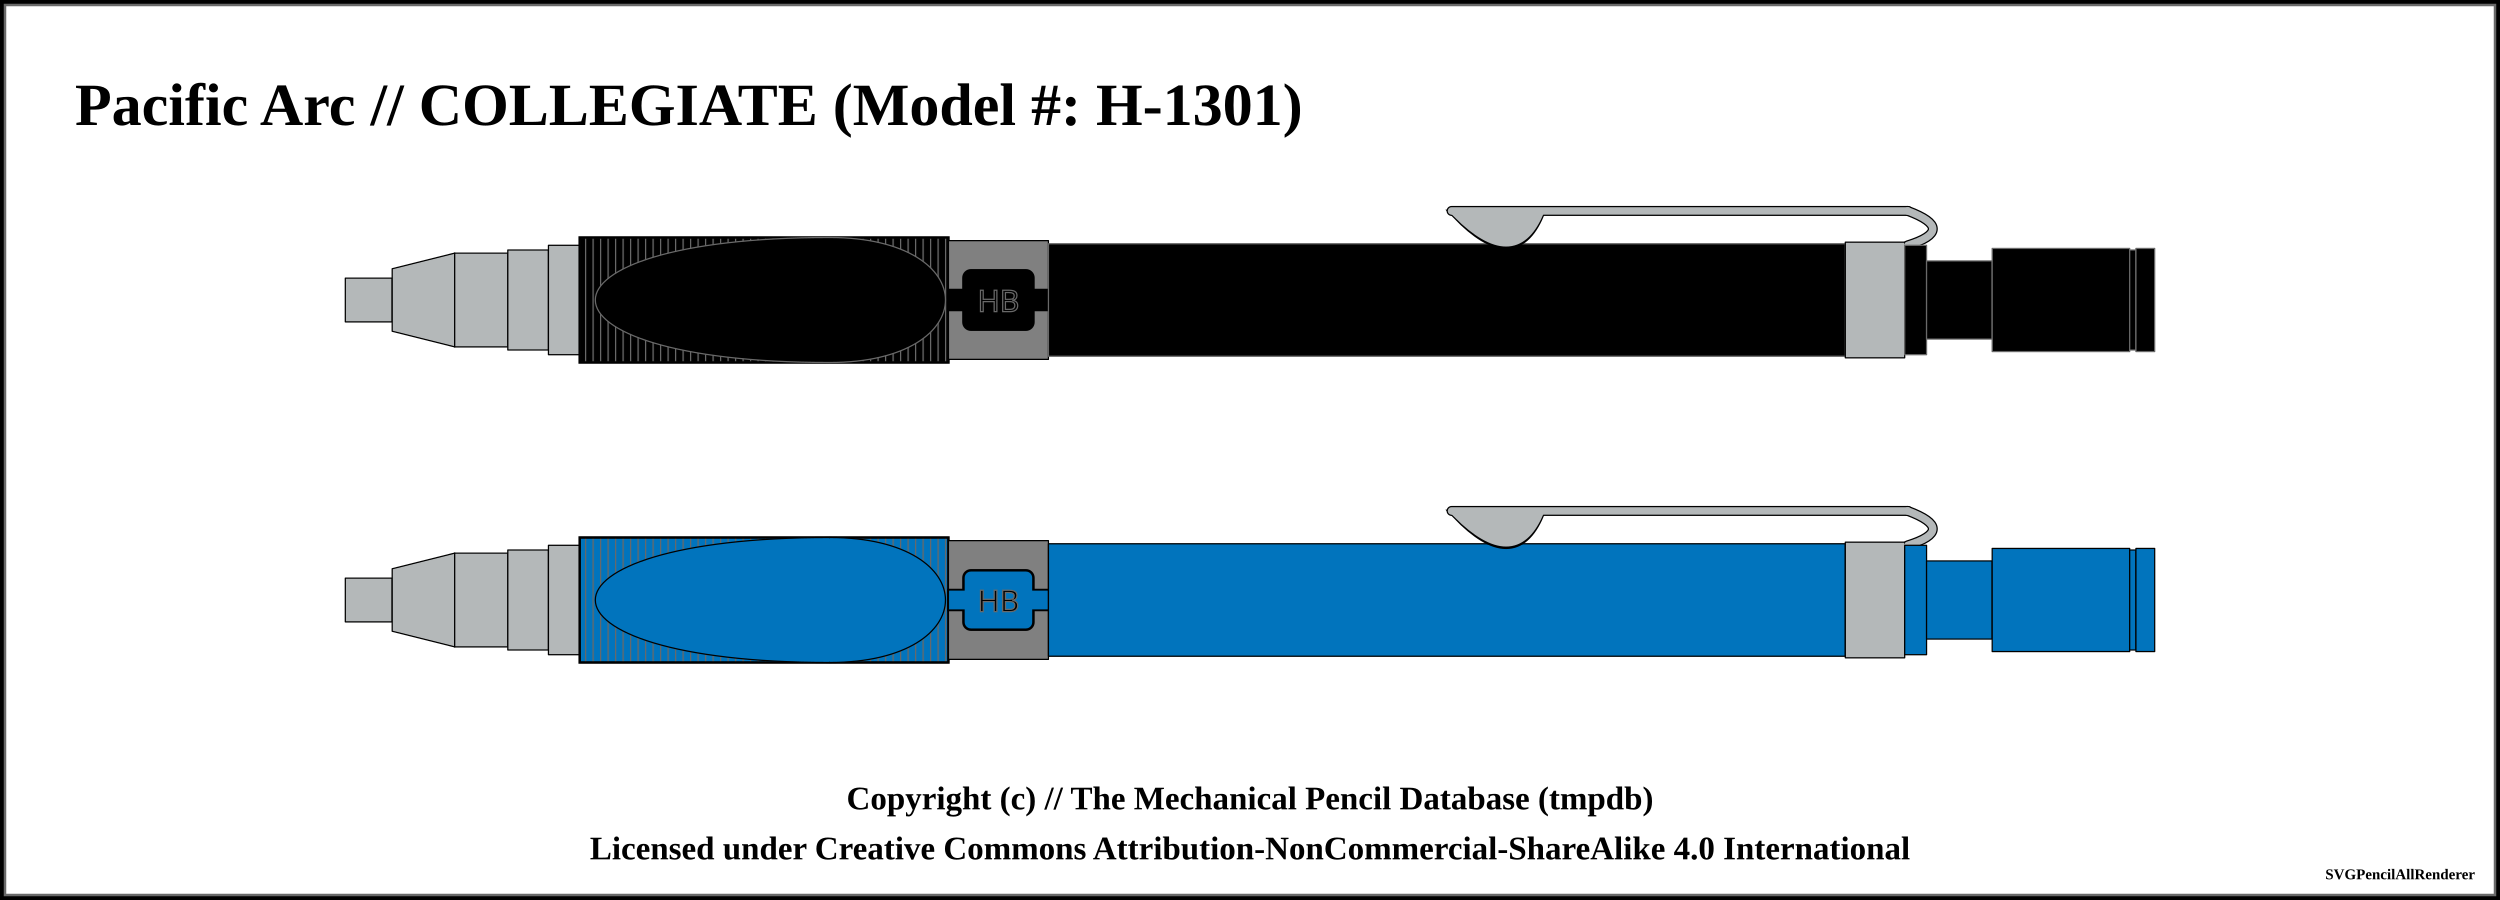
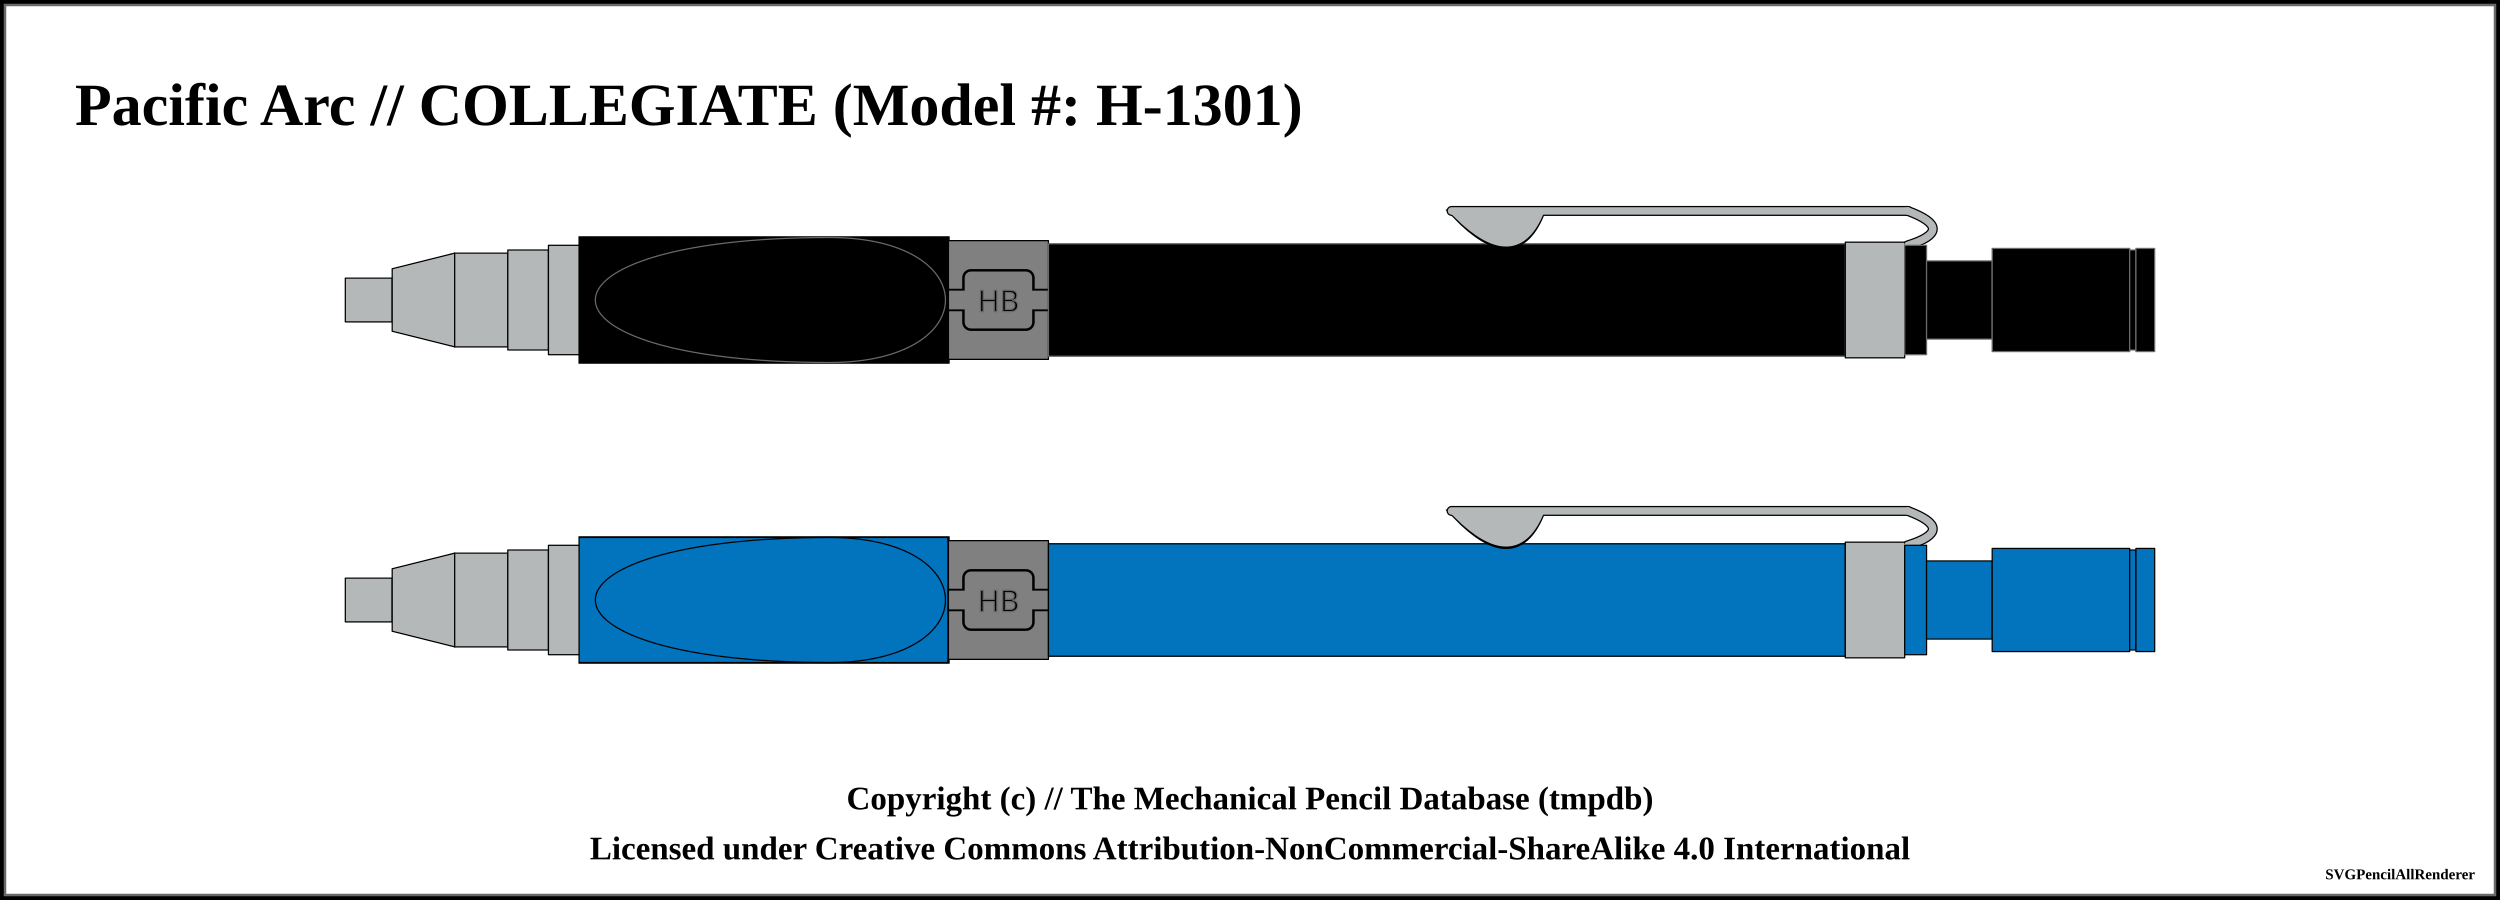
<svg xmlns="http://www.w3.org/2000/svg" width="1000" height="360">
  <pattern id="diagonalHatch" patternUnits="userSpaceOnUse" width="8" height="8">
    <path stroke="dimgray" stroke-linecap="round" stroke-width="1" d="M 4,4 L 8,8" />
    <path stroke="dimgray" stroke-linecap="round" stroke-width="1" d="M 4,4 L 0,8" />
    <path stroke="gray" stroke-linecap="round" stroke-width="1" d="M 4,4 L 8,0" />
    <path stroke="gray" stroke-linecap="round" stroke-width="1" d="M 4,4 L 0,0" />
  </pattern>
  <pattern id="ridged" patternUnits="userSpaceOnUse" width="3" height="3">
    <path stroke="dimgray" stroke-linecap="round" stroke-width="1" d="M 0,0 L 0,3" />
  </pattern>
  <pattern id="lined" patternUnits="userSpaceOnUse" width="3" height="3">
    <path stroke="dimgray" stroke-linecap="round" stroke-width="1" d="M 0,0 L 3,0" />
  </pattern>
  <pattern id="spring" patternUnits="userSpaceOnUse" width="8" height="100">
    <path stroke="dimgray" stroke-linecap="round" stroke-width="2" d="M 0,0 L 8,100" />
    <path stroke="white" stroke-linecap="round" stroke-width="1" d="M 0,0 L 8,100" />
  </pattern>
  <rect x="0" y="0" width="1000" height="360" fill="white" stroke="black" stroke-width="4" />
  <rect x="2" y="2" width="996" height="356" fill="white" stroke="dimgray" stroke-width="1" />
  <g transform="rotate(0 0 0)">
    <text x="30" y="50" font-size="2.0em" font-weight="bold"> Pacific Arc // COLLEGIATE (Model #: H-1301)</text>
    <path d="M138.125 111.25 L156.875 111.25 L156.875 128.75 L138.125 128.75 Z" stroke-width="0.5" stroke="black" stroke-linejoin="round" fill="#b4b8b9" fill-opacity="1" />
    <path d="M156.875 107.5 L181.875 101.25 L181.875 138.75 L156.875 132.5 Z" stroke-width="0.5" stroke="black" stroke-linejoin="round" fill="#b4b8b9" fill-opacity="1" />
    <path d="M181.875 101.25 L203.125 101.25 L203.125 138.75 L181.875 138.75 Z" stroke-width="0.5" stroke="black" stroke-linejoin="round" fill="#b4b8b9" fill-opacity="1" />
    <path d="M203.125 100 L219.375 100 L219.375 140 L203.125 140 Z" stroke-width="0.5" stroke="black" stroke-linejoin="round" fill="#b4b8b9" fill-opacity="1" />
    <path d="M219.375 98.125 L231.875 98.125 L231.875 141.875 L219.375 141.875 Z" stroke-width="0.5" stroke="black" stroke-linejoin="round" fill="#b4b8b9" fill-opacity="1" />
    <path d="M231.875 95 L379.375 95 L379.375 145 L231.875 145 Z" stroke-width="0.5" stroke="dimgray" stroke-linejoin="round" fill="black" fill-opacity="1" />
    <path d="M231.875 95 L379.375 95 L379.375 145 L231.875 145 Z" stroke-width="1.0" stroke="black" fill="url(#ridged)" />
    <path d="M379.375 96.25 L419.375 96.25 L419.375 143.75 L379.375 143.75 Z" stroke-width="0.5" stroke="black" stroke-linejoin="round" fill="grey" fill-opacity="1" />
-     <rect x="379.375" y="116" width="40" height="8" rx="0" ry="0" stroke-width="1" stroke="black" fill="black" />
-     <rect x="385.375" y="108.125" width="28" height="23.75" rx="3" ry="3" stroke-width="1" stroke="black" fill="black" />
-     <rect x="379.625" y="116.25" width="39.5" height="7.5" rx="0" ry="0" stroke-width="1" stroke="none" fill="black" />
+     <rect x="379.375" y="116" width="40" height="8" rx="0" ry="0" stroke-width="1" stroke="black" fill="grey" />
+     <rect x="385.375" y="108.125" width="28" height="23.75" rx="3" ry="3" stroke-width="1" stroke="black" fill="grey" />
+     <rect x="379.625" y="116.25" width="39.5" height="7.5" rx="0" ry="0" stroke-width="1" stroke="none" fill="grey" />
    <text x="399.375" y="120" text-anchor="middle" dominant-baseline="central">
      <tspan stroke="dimgray" stroke-width="0.5" font-family="sans-serif" fill="black" textLength="{this.width * 5 - 14}"> HB</tspan>
    </text>
    <path d="M419.375 97.5 L738.125 97.5 L738.125 142.5 L419.375 142.5 Z" stroke-width="0.5" stroke="dimgray" stroke-linejoin="round" fill="black" fill-opacity="1" />
    <path d="M582.875 85.875 Q605.625 109.375 615.625 85.875 Z" stroke-width="4" stroke="black" fill="dimgray" stroke-linecap="round" />
    <line x1="580.625" y1="84.375" x2="763.125" y2="84.375" stroke-width="4" stroke="black" fill="dimgray" stroke-linecap="round" />
    <path d="M763.125 84.375 Q783.125 91.875 763.125 98.125" stroke-width="4" stroke="black" fill="none" stroke-linecap="round" />
    <path d="M738.125 96.875 L761.875 96.875 L761.875 143.125 L738.125 143.125 Z" stroke-width="0.5" stroke="black" stroke-linejoin="round" fill="#b4b8b9" fill-opacity="1" />
    <path d="M582.875 85.875 Q605.625 108.375 615.625 85.875 Z" stroke-width="3" stroke="#b4b8b9" fill="#b4b8b9" stroke-linecap="round" />
    <line x1="580.625" y1="84.375" x2="763.125" y2="84.375" stroke-width="3" stroke="#b4b8b9" fill="#b4b8b9" stroke-linecap="round" />
    <path d="M763.125 84.375 Q783.125 91.875 763.125 98.125" stroke-width="3" stroke="#b4b8b9" fill="none" stroke-linecap="round" />
    <path d="M761.875 98.125 L770.625 98.125 L770.625 141.875 L761.875 141.875 Z" stroke-width="0.5" stroke="dimgray" stroke-linejoin="round" fill="black" fill-opacity="1" />
    <path d="M770.625 104.375 L796.875 104.375 L796.875 135.625 L770.625 135.625 Z" stroke-width="0.5" stroke="dimgray" stroke-linejoin="round" fill="black" fill-opacity="1" />
    <path d="M796.875 99.375 L851.875 99.375 L851.875 140.625 L796.875 140.625 Z" stroke-width="0.5" stroke="dimgray" stroke-linejoin="round" fill="black" fill-opacity="1" />
    <path d="M851.875 100 L854.375 100 L854.375 140 L851.875 140 Z" stroke-width="0.5" stroke="dimgray" stroke-linejoin="round" fill="black" fill-opacity="1" />
    <path d="M854.375 99.375 L861.875 99.375 L861.875 140.625 L854.375 140.625 Z" stroke-width="0.5" stroke="dimgray" stroke-linejoin="round" fill="black" fill-opacity="1" />
-     <rect x="231.875" y="95.25" width="99.5" height="49.5" rx="0" ry="0" stroke-width="0.5" stroke="none" fill="none" fill-opacity="1" />
+     <rect x="231.875" y="95.25" width="99.5" height="49.5" rx="0" ry="0" stroke-width="0.5" stroke="none" fill="black" fill-opacity="1" />
    <path d="M 331.875 95 C 206.875 95, 206.875 145, 331.875 145, " stroke-width="0.5" stroke="dimgray" stroke-linecap="round" fill="black" />
-     <rect x="331.875" y="95.25" width="47" height="49.5" rx="0" ry="0" stroke-width="0.5" stroke="none" fill="none" fill-opacity="1" />
+     <rect x="331.875" y="95.25" width="47" height="49.5" rx="0" ry="0" stroke-width="0.5" stroke="none" fill="black" fill-opacity="1" />
    <path d="M 331.875 95 C 393.625 95, 393.625 145, 331.875 145, " stroke-width="0.5" stroke="dimgray" stroke-linecap="round" fill="black" />
    <path d="M138.125 231.25 L156.875 231.25 L156.875 248.75 L138.125 248.75 Z" stroke-width="0.5" stroke="black" stroke-linejoin="round" fill="#b4b8b9" fill-opacity="1" />
    <path d="M156.875 227.5 L181.875 221.25 L181.875 258.75 L156.875 252.5 Z" stroke-width="0.5" stroke="black" stroke-linejoin="round" fill="#b4b8b9" fill-opacity="1" />
    <path d="M181.875 221.25 L203.125 221.25 L203.125 258.75 L181.875 258.75 Z" stroke-width="0.5" stroke="black" stroke-linejoin="round" fill="#b4b8b9" fill-opacity="1" />
    <path d="M203.125 220 L219.375 220 L219.375 260 L203.125 260 Z" stroke-width="0.5" stroke="black" stroke-linejoin="round" fill="#b4b8b9" fill-opacity="1" />
    <path d="M219.375 218.125 L231.875 218.125 L231.875 261.875 L219.375 261.875 Z" stroke-width="0.5" stroke="black" stroke-linejoin="round" fill="#b4b8b9" fill-opacity="1" />
    <path d="M231.875 215 L379.375 215 L379.375 265 L231.875 265 Z" stroke-width="0.5" stroke="black" stroke-linejoin="round" fill="#0174bd" fill-opacity="1" />
    <path d="M231.875 215 L379.375 215 L379.375 265 L231.875 265 Z" stroke-width="1.0" stroke="black" fill="url(#ridged)" />
    <path d="M379.375 216.25 L419.375 216.25 L419.375 263.75 L379.375 263.75 Z" stroke-width="0.5" stroke="black" stroke-linejoin="round" fill="grey" fill-opacity="1" />
-     <rect x="379.375" y="236" width="40" height="8" rx="0" ry="0" stroke-width="1" stroke="black" fill="#0174bd" />
-     <rect x="385.375" y="228.125" width="28" height="23.75" rx="3" ry="3" stroke-width="1" stroke="black" fill="#0174bd" />
-     <rect x="379.625" y="236.25" width="39.5" height="7.5" rx="0" ry="0" stroke-width="1" stroke="none" fill="#0174bd" />
+     <rect x="379.375" y="236" width="40" height="8" rx="0" ry="0" stroke-width="1" stroke="black" fill="grey" />
+     <rect x="385.375" y="228.125" width="28" height="23.75" rx="3" ry="3" stroke-width="1" stroke="black" fill="grey" />
+     <rect x="379.625" y="236.25" width="39.5" height="7.5" rx="0" ry="0" stroke-width="1" stroke="none" fill="grey" />
    <text x="399.375" y="240" text-anchor="middle" dominant-baseline="central">
      <tspan stroke="dimgray" stroke-width="0.5" font-family="sans-serif" fill="black" textLength="{this.width * 5 - 14}"> HB</tspan>
    </text>
    <path d="M419.375 217.5 L738.125 217.5 L738.125 262.5 L419.375 262.5 Z" stroke-width="0.5" stroke="black" stroke-linejoin="round" fill="#0174bd" fill-opacity="1" />
    <path d="M582.875 205.875 Q605.625 229.375 615.625 205.875 Z" stroke-width="4" stroke="black" fill="dimgray" stroke-linecap="round" />
    <line x1="580.625" y1="204.375" x2="763.125" y2="204.375" stroke-width="4" stroke="black" fill="dimgray" stroke-linecap="round" />
    <path d="M763.125 204.375 Q783.125 211.875 763.125 218.125" stroke-width="4" stroke="black" fill="none" stroke-linecap="round" />
    <path d="M738.125 216.875 L761.875 216.875 L761.875 263.125 L738.125 263.125 Z" stroke-width="0.5" stroke="black" stroke-linejoin="round" fill="#b4b8b9" fill-opacity="1" />
    <path d="M582.875 205.875 Q605.625 228.375 615.625 205.875 Z" stroke-width="3" stroke="#b4b8b9" fill="#b4b8b9" stroke-linecap="round" />
    <line x1="580.625" y1="204.375" x2="763.125" y2="204.375" stroke-width="3" stroke="#b4b8b9" fill="#b4b8b9" stroke-linecap="round" />
    <path d="M763.125 204.375 Q783.125 211.875 763.125 218.125" stroke-width="3" stroke="#b4b8b9" fill="none" stroke-linecap="round" />
    <path d="M761.875 218.125 L770.625 218.125 L770.625 261.875 L761.875 261.875 Z" stroke-width="0.5" stroke="black" stroke-linejoin="round" fill="#0174bd" fill-opacity="1" />
    <path d="M770.625 224.375 L796.875 224.375 L796.875 255.625 L770.625 255.625 Z" stroke-width="0.5" stroke="black" stroke-linejoin="round" fill="#0174bd" fill-opacity="1" />
    <path d="M796.875 219.375 L851.875 219.375 L851.875 260.625 L796.875 260.625 Z" stroke-width="0.5" stroke="black" stroke-linejoin="round" fill="#0174bd" fill-opacity="1" />
    <path d="M851.875 220 L854.375 220 L854.375 260 L851.875 260 Z" stroke-width="0.5" stroke="black" stroke-linejoin="round" fill="#0174bd" fill-opacity="1" />
    <path d="M854.375 219.375 L861.875 219.375 L861.875 260.625 L854.375 260.625 Z" stroke-width="0.5" stroke="black" stroke-linejoin="round" fill="#0174bd" fill-opacity="1" />
-     <rect x="231.875" y="215.25" width="99.5" height="49.5" rx="0" ry="0" stroke-width="0.5" stroke="none" fill="none" fill-opacity="1" />
+     <rect x="231.875" y="215.25" width="99.5" height="49.5" rx="0" ry="0" stroke-width="0.5" stroke="none" fill="#0174bd" fill-opacity="1" />
    <path d="M 331.875 215 C 206.875 215, 206.875 265, 331.875 265, " stroke-width="0.5" stroke="black" stroke-linecap="round" fill="#0174bd" />
-     <rect x="331.875" y="215.25" width="47" height="49.5" rx="0" ry="0" stroke-width="0.5" stroke="none" fill="none" fill-opacity="1" />
+     <rect x="331.875" y="215.25" width="47" height="49.5" rx="0" ry="0" stroke-width="0.5" stroke="none" fill="#0174bd" fill-opacity="1" />
    <path d="M 331.875 215 C 393.625 215, 393.625 265, 331.875 265, " stroke-width="0.5" stroke="black" stroke-linecap="round" fill="#0174bd" />
  </g>
  <text x="50%" y="320" font-size="1.1em" font-weight="bold" text-anchor="middle" dominant-baseline="middle">Copyright (c) // The Mechanical Pencil Database (tmpdb)</text>
  <text x="50%" y="340" font-size="1.1em" font-weight="bold" text-anchor="middle" dominant-baseline="middle">Licensed under Creative Commons Attribution-NonCommercial-ShareAlike 4.0 International</text>
  <text x="990" y="350" font-size="0.5em" font-weight="bold" text-anchor="end" dominant-baseline="middle">SVGPencilAllRenderer</text>
</svg>
